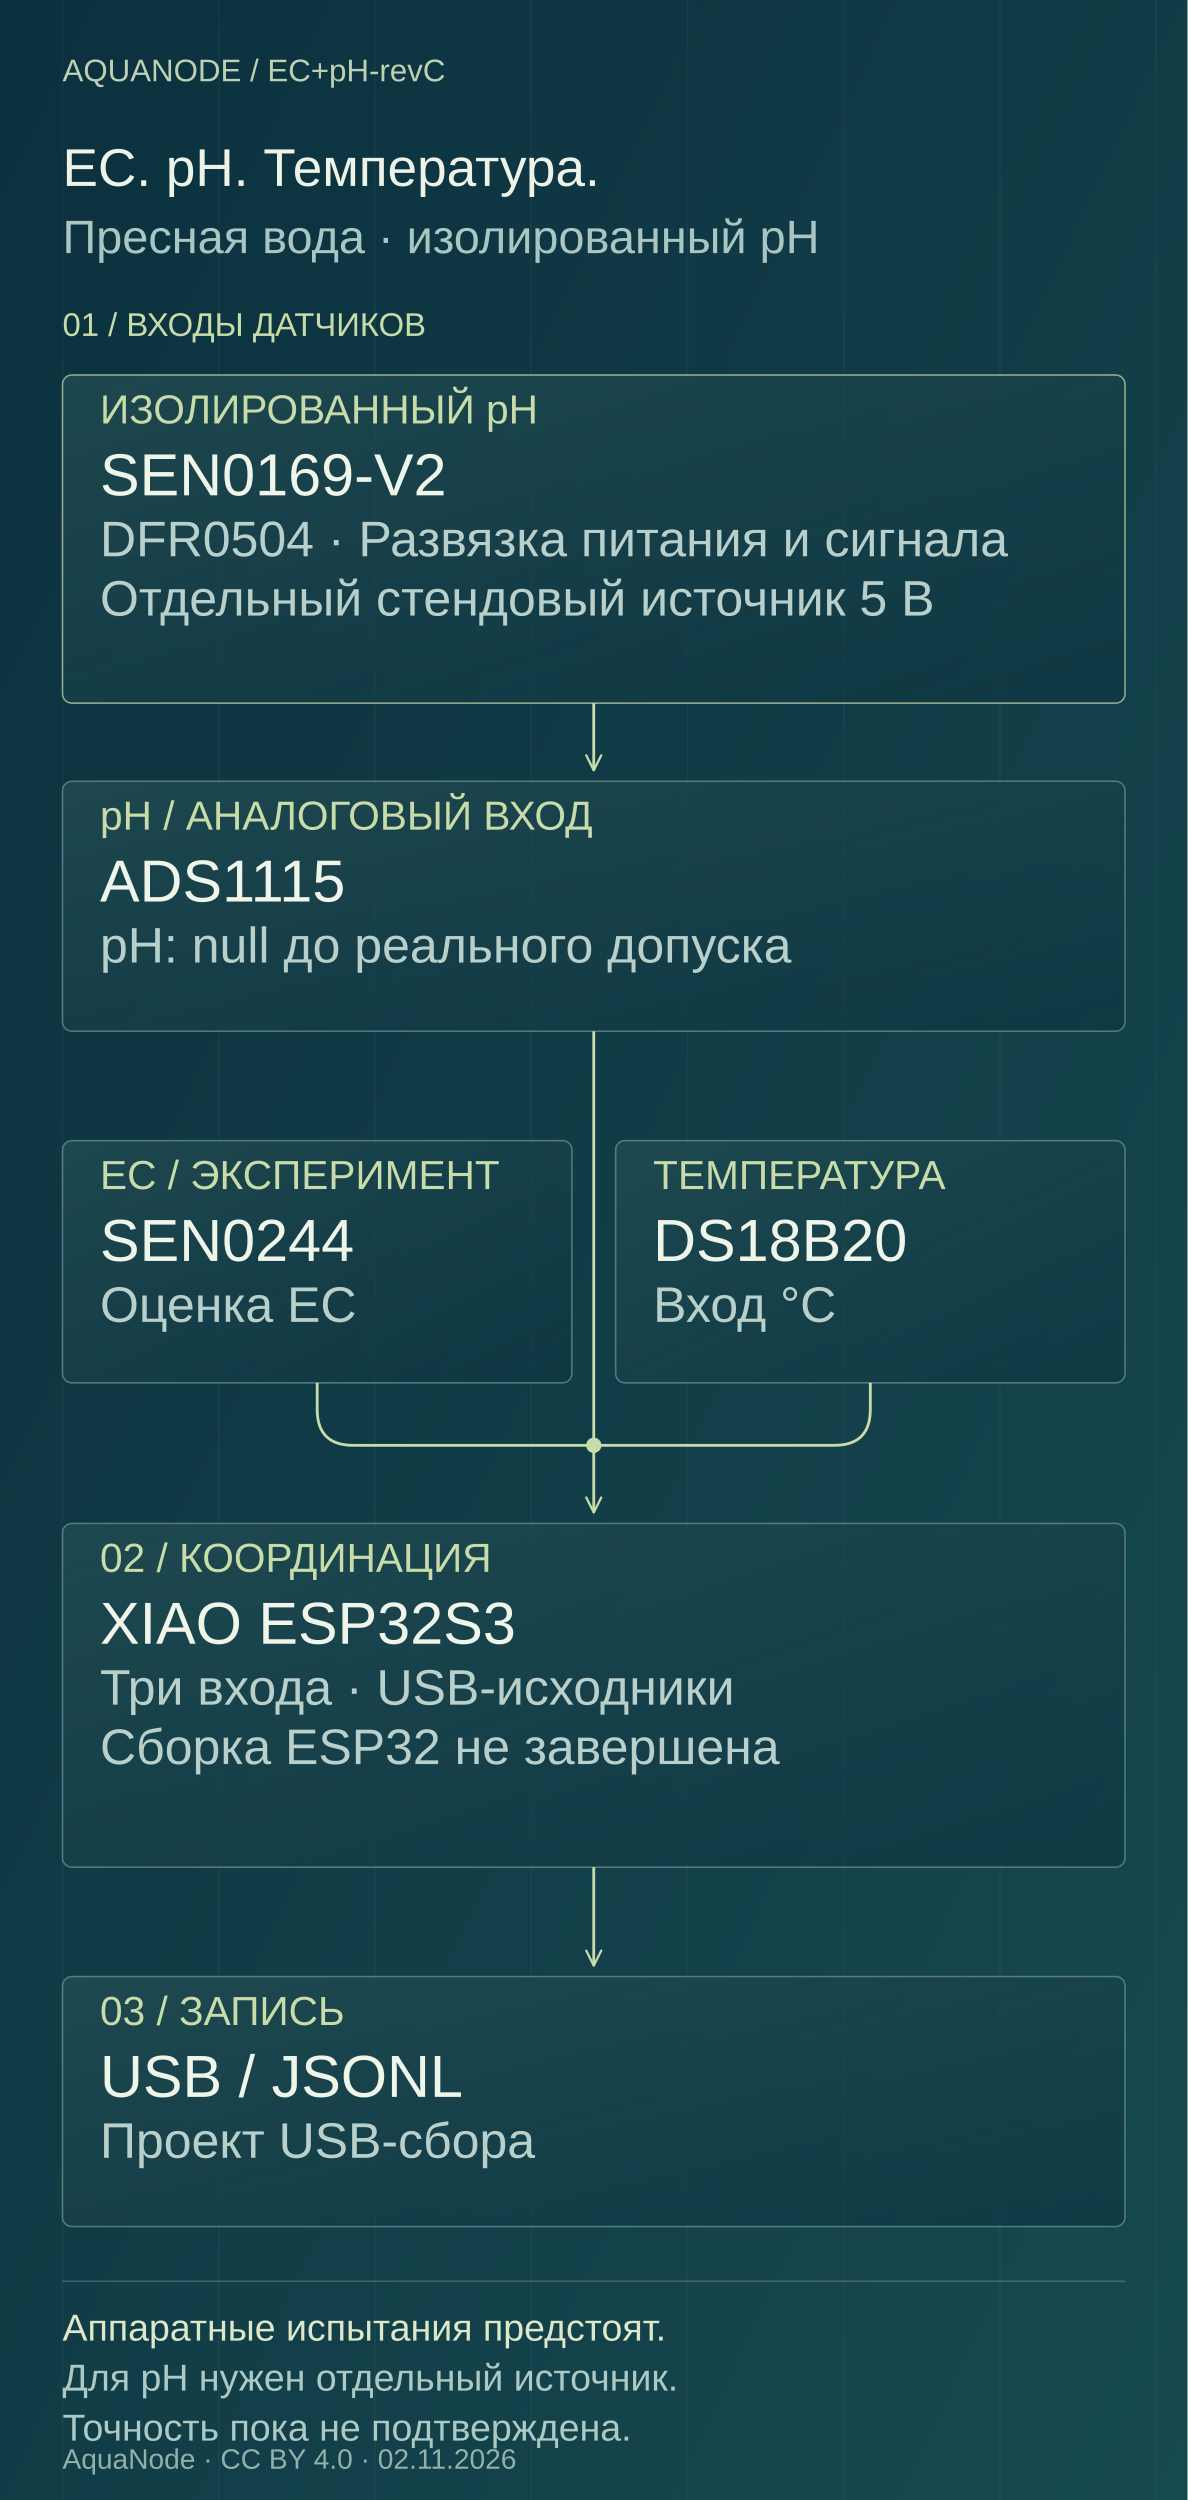
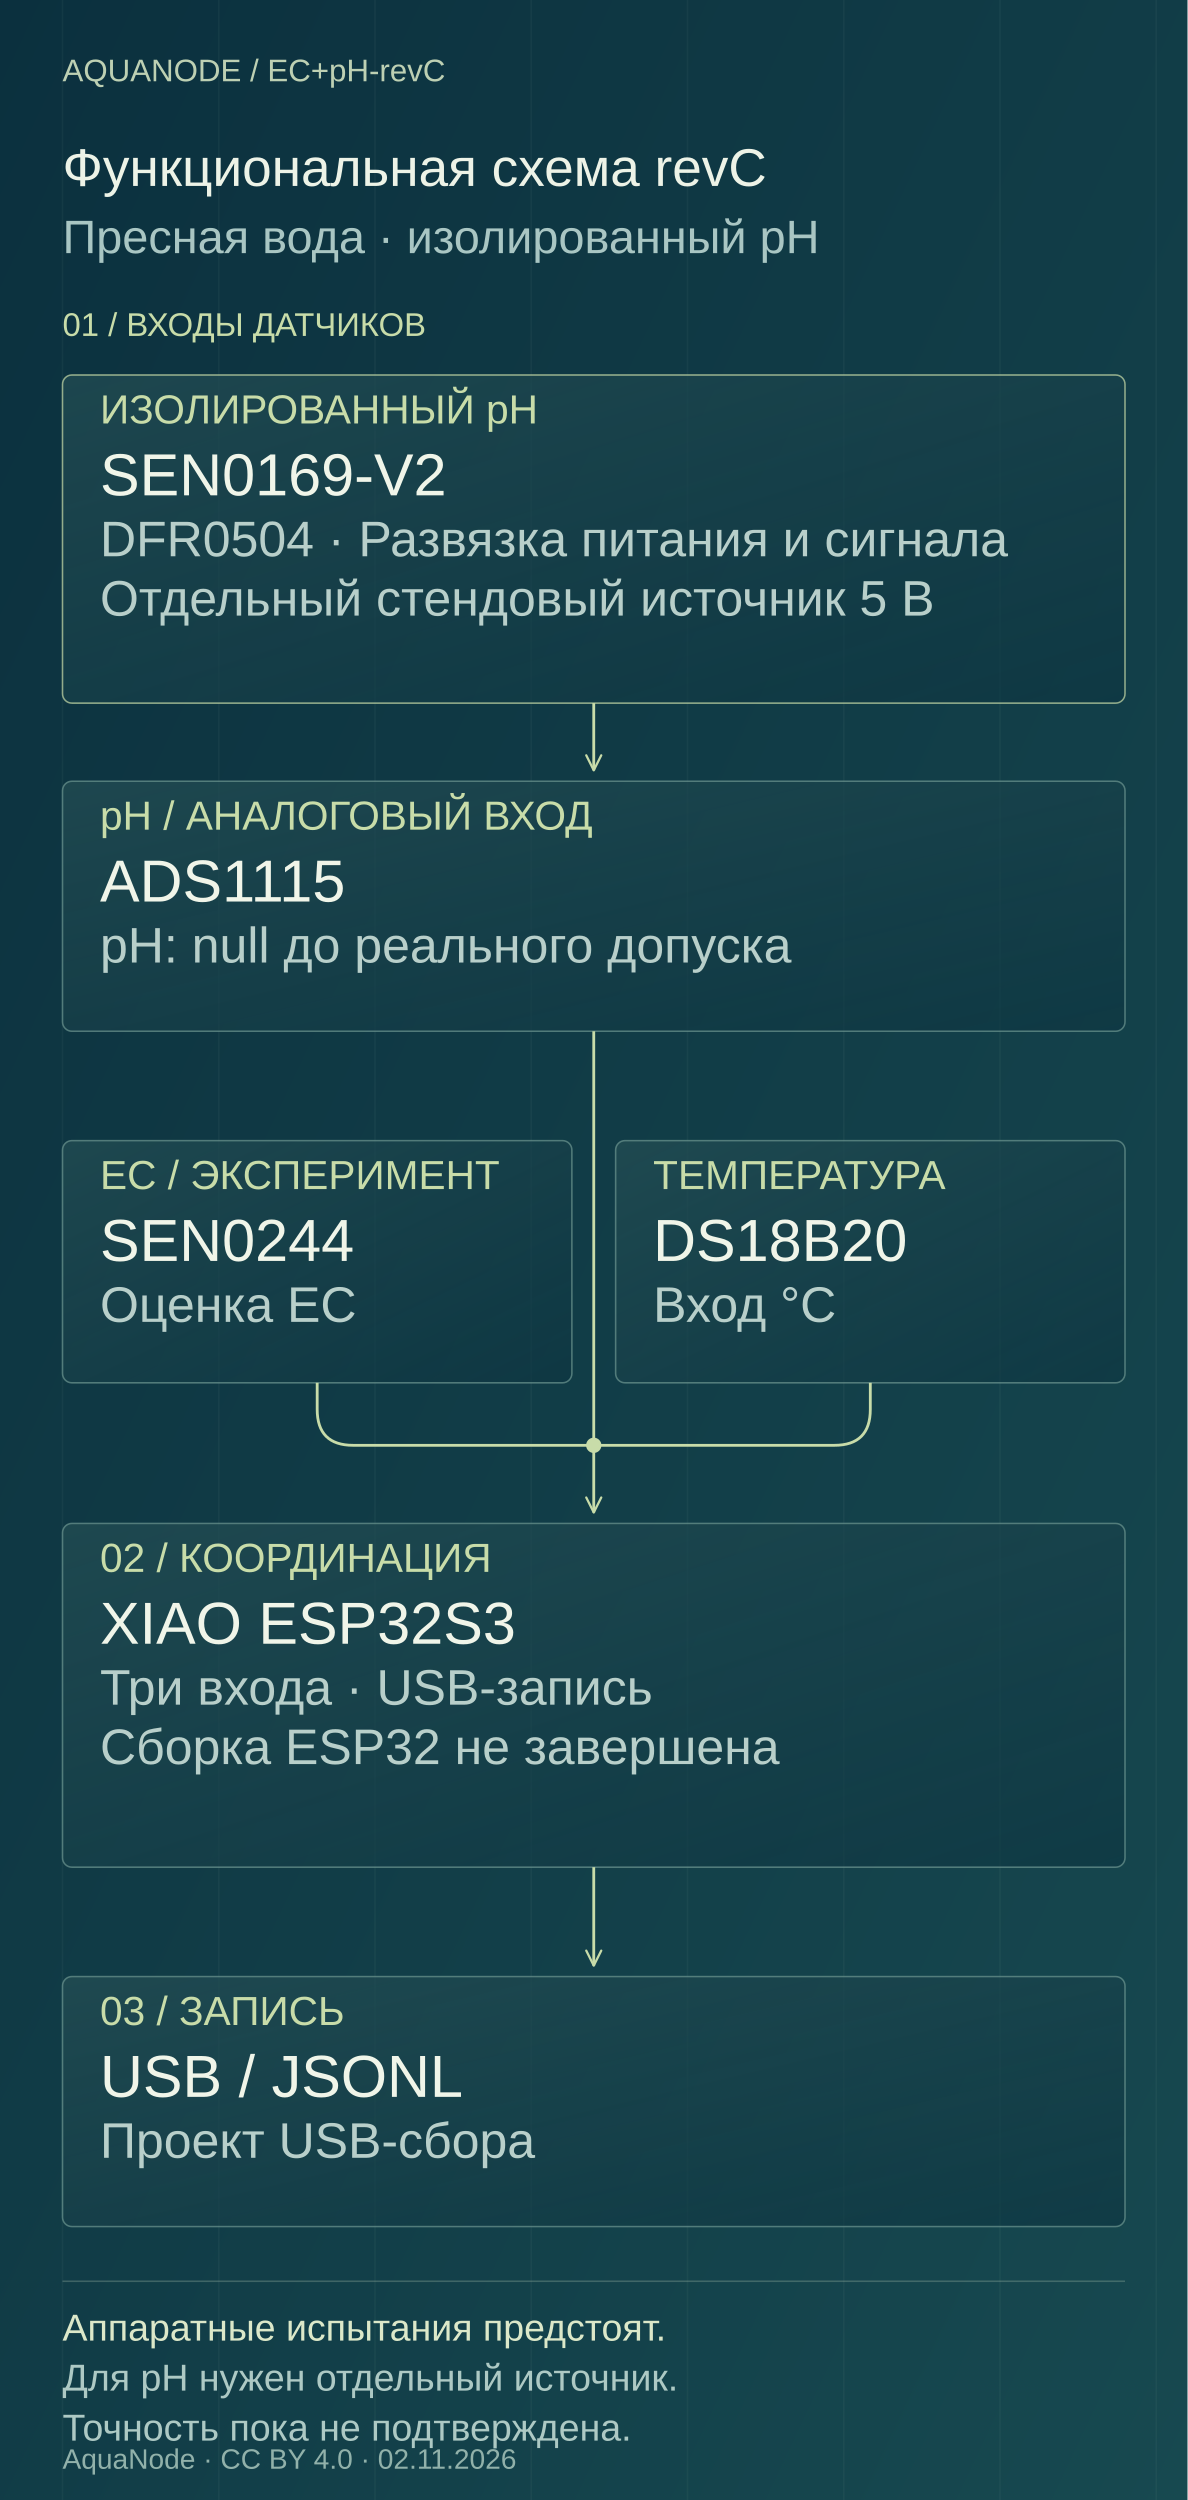
<svg xmlns="http://www.w3.org/2000/svg" width="760" height="1600" viewBox="0 0 760 1600" role="img" aria-labelledby="title desc">
  <defs>
    <linearGradient id="sea" x2="1" y2="1">
      <stop stop-color="#0b303e" />
      <stop offset="1" stop-color="#174950" />
    </linearGradient>
    <linearGradient id="card" x2="1" y2="1">
      <stop stop-color="#244e54" stop-opacity=".72" />
      <stop offset="1" stop-color="#0c3440" stop-opacity=".6" />
    </linearGradient>
    <marker id="arrow" viewBox="0 0 12 12" refX="10" refY="6" markerWidth="8" markerHeight="8" orient="auto">
      <path d="M2 2l8 4-8 4" fill="none" stroke="#c8dca9" stroke-width="1.2" stroke-linecap="round" stroke-linejoin="round" />
    </marker>
  </defs>
  <rect width="760" height="1600" fill="url(#sea)" />
  <g fill="none" stroke="#bcd5bd" opacity=".05">
    <path d="M40 0V1600" />
    <path d="M140 0V1600" />
    <path d="M240 0V1600" />
    <path d="M340 0V1600" />
    <path d="M440 0V1600" />
    <path d="M540 0V1600" />
    <path d="M640 0V1600" />
    <path d="M740 0V1600" />
  </g>
  <g font-family="Arial,'Noto Sans TC','Microsoft JhengHei',sans-serif">
    <text x="40" y="52" font-size="20" fill="#bdd0b3">AQUANODE / EC+pH-revC</text>
-     <text x="40" y="119" font-size="34" fill="#edf3e7">EC. pH. Температура.</text>
+     <text x="40" y="119" font-size="34" fill="#edf3e7">Функциональная схема revC</text>
    <text x="40" y="162" font-size="30" fill="#a9c6c3">Пресная вода · изолированный pH</text>
    <text x="40" y="215" font-size="21" fill="#c8dca9">01 / ВХОДЫ ДАТЧИКОВ</text>
    <g>
      <rect x="40" y="240" width="680" height="210" rx="6" fill="url(#card)" stroke="#c8dca9" stroke-opacity=".7" />
      <text x="64" y="271" font-size="26" fill="#c8dca9">ИЗОЛИРОВАННЫЙ pH</text>
      <text x="64" y="317" font-size="38" fill="#f0f5e9" font-weight="500">SEN0169-V2</text>
      <text x="64" y="356" font-size="32" fill="#b8cfca">DFR0504 · Развязка питания и сигнала</text>
      <text x="64" y="394" font-size="32" fill="#b8cfca">Отдельный стендовый источник 5 В</text>
    </g>
    <path d="M380 450v43" fill="none" stroke="#c8dca9" stroke-width="1.8" marker-end="url(#arrow)" />
    <g>
      <rect x="40" y="500" width="680" height="160" rx="6" fill="url(#card)" stroke="#6d9691" stroke-opacity=".7" />
      <text x="64" y="531" font-size="26" fill="#c8dca9">pH / АНАЛОГОВЫЙ ВХОД</text>
      <text x="64" y="577" font-size="38" fill="#f0f5e9" font-weight="500">ADS1115</text>
      <text x="64" y="616" font-size="32" fill="#b8cfca">pH: null до реального допуска</text>
    </g>
    <g>
      <rect x="40" y="730" width="326" height="155" rx="6" fill="url(#card)" stroke="#6d9691" stroke-opacity=".7" />
      <text x="64" y="761" font-size="26" fill="#c8dca9">EC / ЭКСПЕРИМЕНТ</text>
      <text x="64" y="807" font-size="38" fill="#f0f5e9" font-weight="500">SEN0244</text>
      <text x="64" y="846" font-size="32" fill="#b8cfca">Оценка EC</text>
    </g>
    <g>
      <rect x="394" y="730" width="326" height="155" rx="6" fill="url(#card)" stroke="#6d9691" stroke-opacity=".7" />
      <text x="418" y="761" font-size="26" fill="#c8dca9">ТЕМПЕРАТУРА</text>
      <text x="418" y="807" font-size="38" fill="#f0f5e9" font-weight="500">DS18B20</text>
      <text x="418" y="846" font-size="32" fill="#b8cfca">Вход °C</text>
    </g>
    <g fill="none" stroke="#c8dca9" stroke-width="1.8">
      <path d="M380 660v265M203 885v17q0 23 23 23h308q23 0 23-23v-17" />
      <circle cx="380" cy="925" r="4" fill="#c8dca9" />
    </g>
    <path d="M380 925v43" fill="none" stroke="#c8dca9" stroke-width="1.8" marker-end="url(#arrow)" />
    <g>
      <rect x="40" y="975" width="680" height="220" rx="6" fill="url(#card)" stroke="#6d9691" stroke-opacity=".7" />
      <text x="64" y="1006" font-size="26" fill="#c8dca9">02 / КООРДИНАЦИЯ</text>
      <text x="64" y="1052" font-size="38" fill="#f0f5e9" font-weight="500">XIAO ESP32S3</text>
-       <text x="64" y="1091" font-size="32" fill="#b8cfca">Три входа · USB-исходники</text>
+       <text x="64" y="1091" font-size="32" fill="#b8cfca">Три входа · USB-запись</text>
      <text x="64" y="1129" font-size="32" fill="#b8cfca">Сборка ESP32 не завершена</text>
    </g>
    <path d="M380 1195v63" fill="none" stroke="#c8dca9" stroke-width="1.8" marker-end="url(#arrow)" />
    <g>
      <rect x="40" y="1265" width="680" height="160" rx="6" fill="url(#card)" stroke="#6d9691" stroke-opacity=".7" />
      <text x="64" y="1296" font-size="26" fill="#c8dca9">03 / ЗАПИСЬ</text>
      <text x="64" y="1342" font-size="38" fill="#f0f5e9" font-weight="500">USB / JSONL</text>
      <text x="64" y="1381" font-size="32" fill="#b8cfca">Проект USB-сбора</text>
    </g>
    <path d="M40 1460h680" stroke="#a8c0aa" stroke-opacity=".3" />
    <text x="40" y="1498" font-size="24" fill="#dce8c9">Аппаратные испытания предстоят.</text>
    <text x="40" y="1530" font-size="24" fill="#adc9c4">Для pH нужен отдельный источник.</text>
    <text x="40" y="1562" font-size="24" fill="#adc9c4">Точность пока не подтверждена.</text>
    <text x="40" y="1580" font-size="18" fill="#91b1aa">AquaNode · CC BY 4.0 · 02.11.2026</text>
  </g>
</svg>
